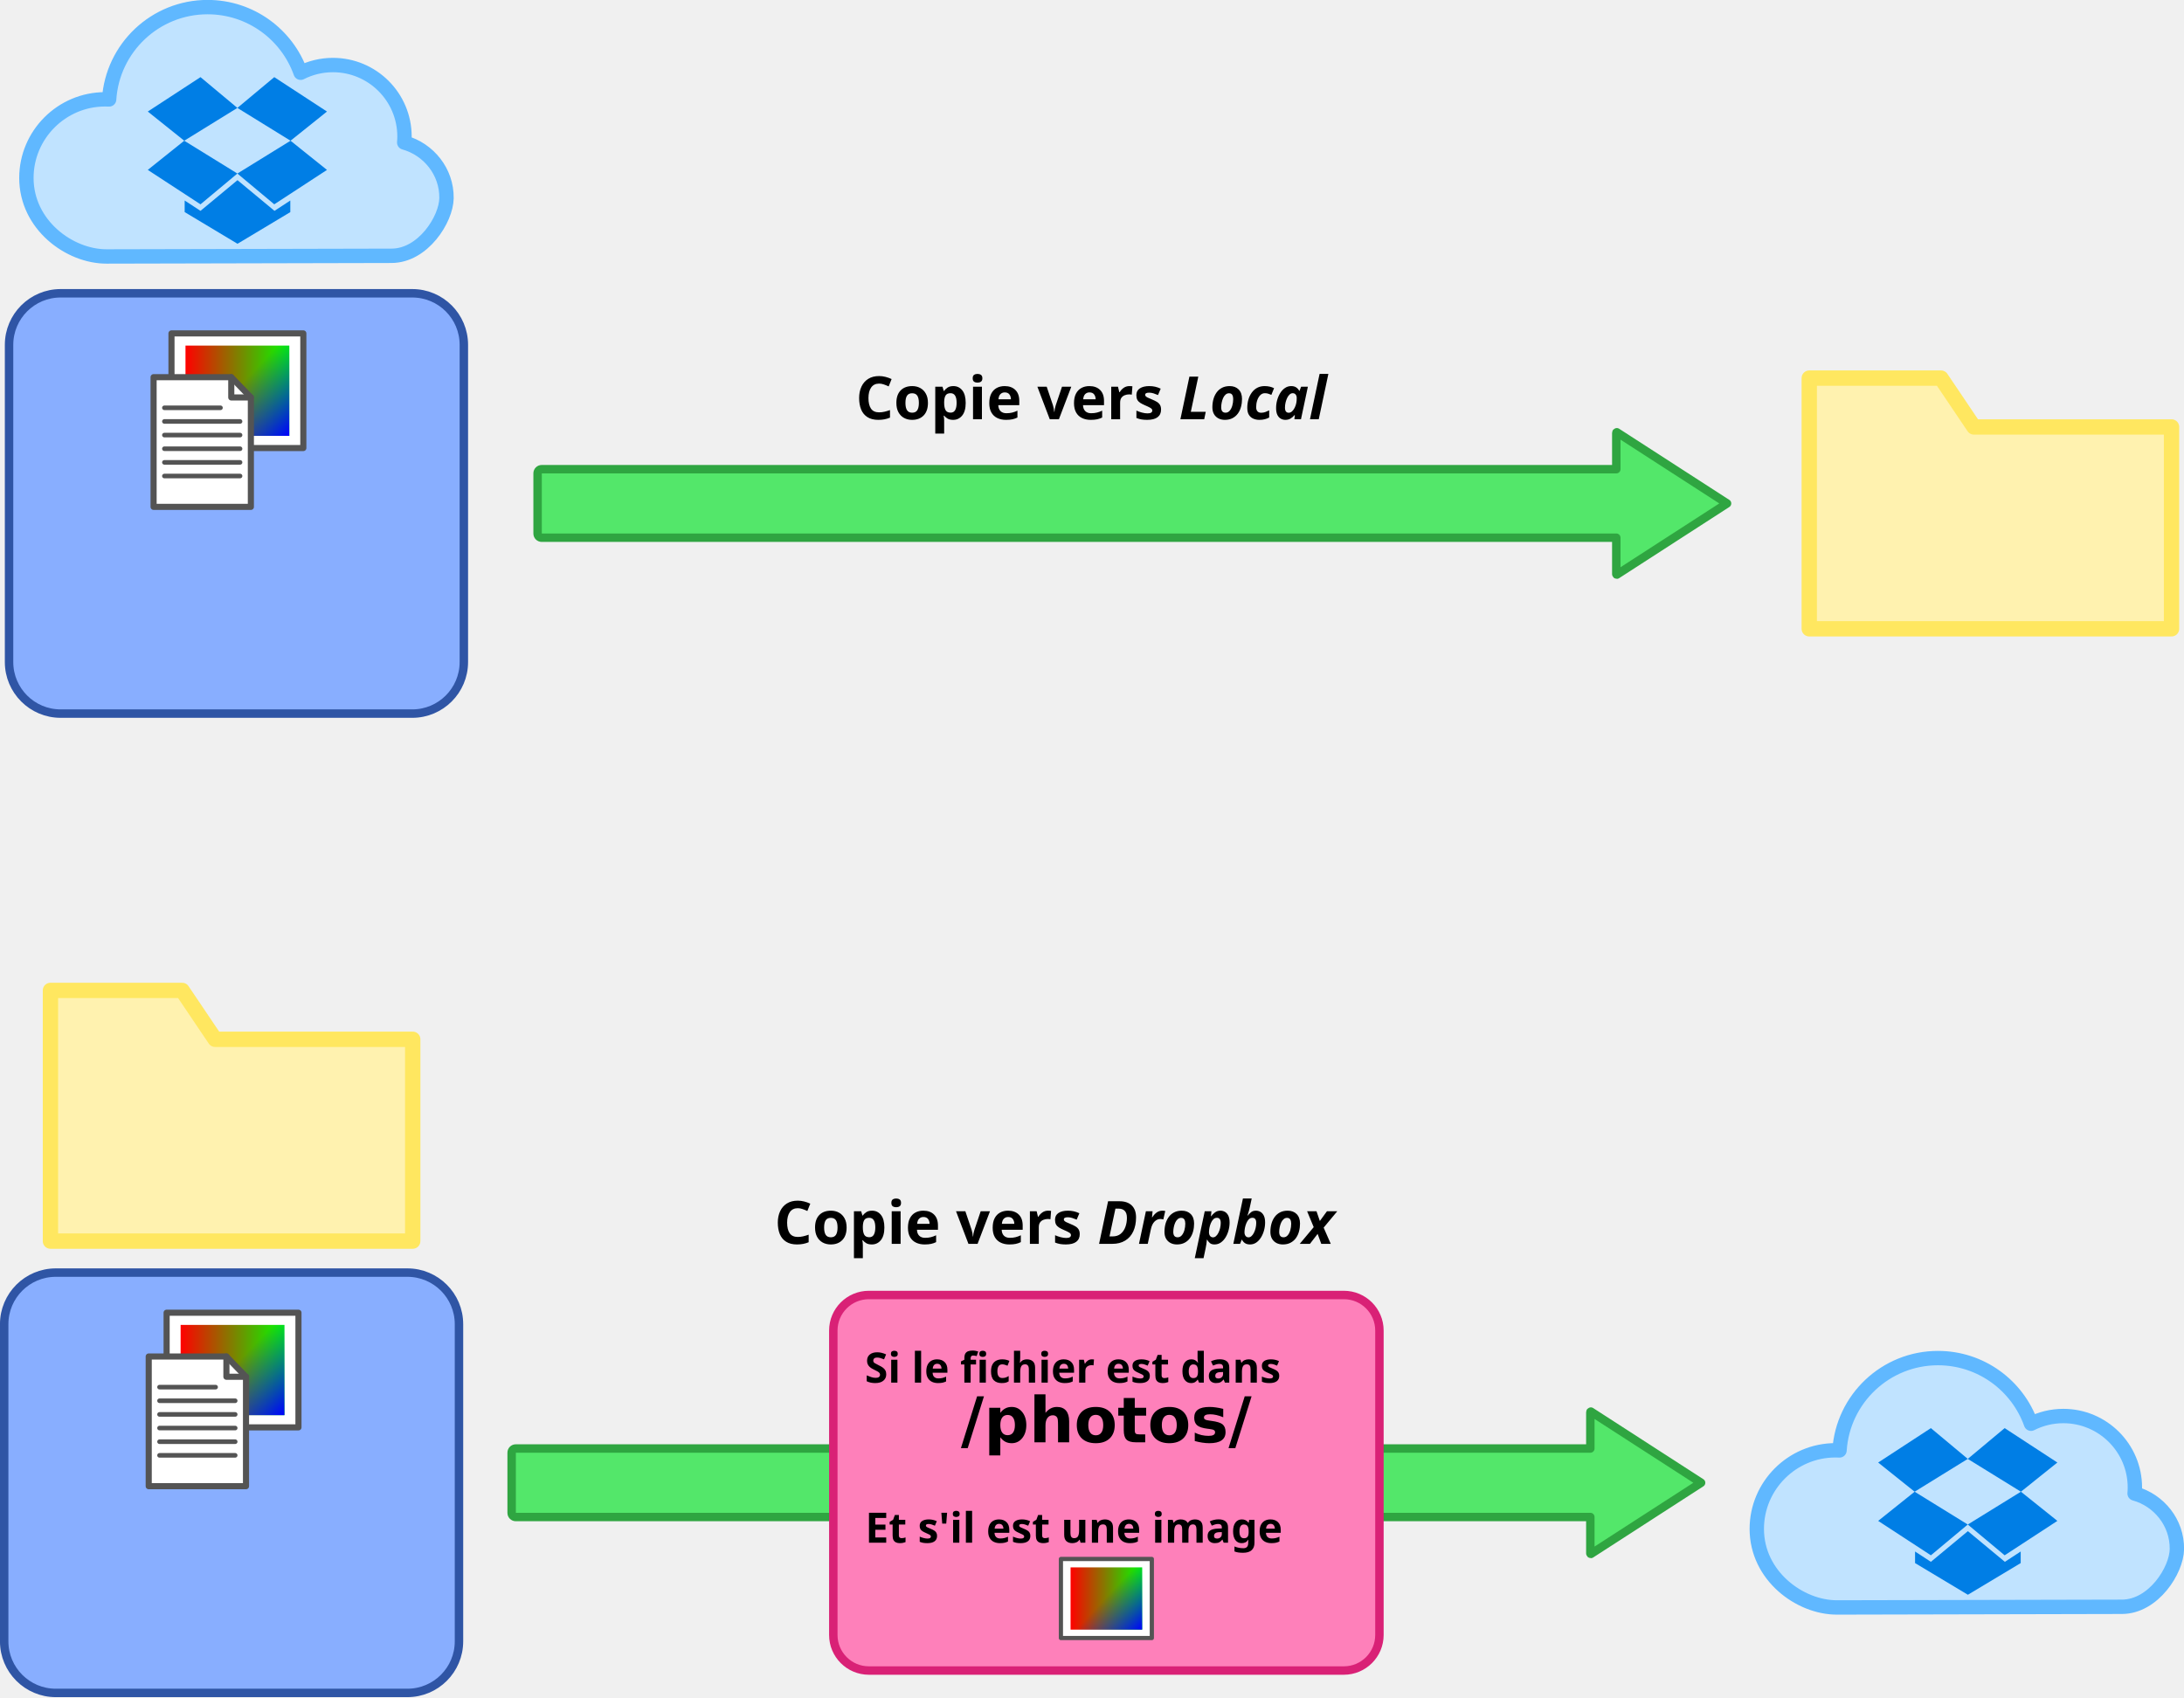
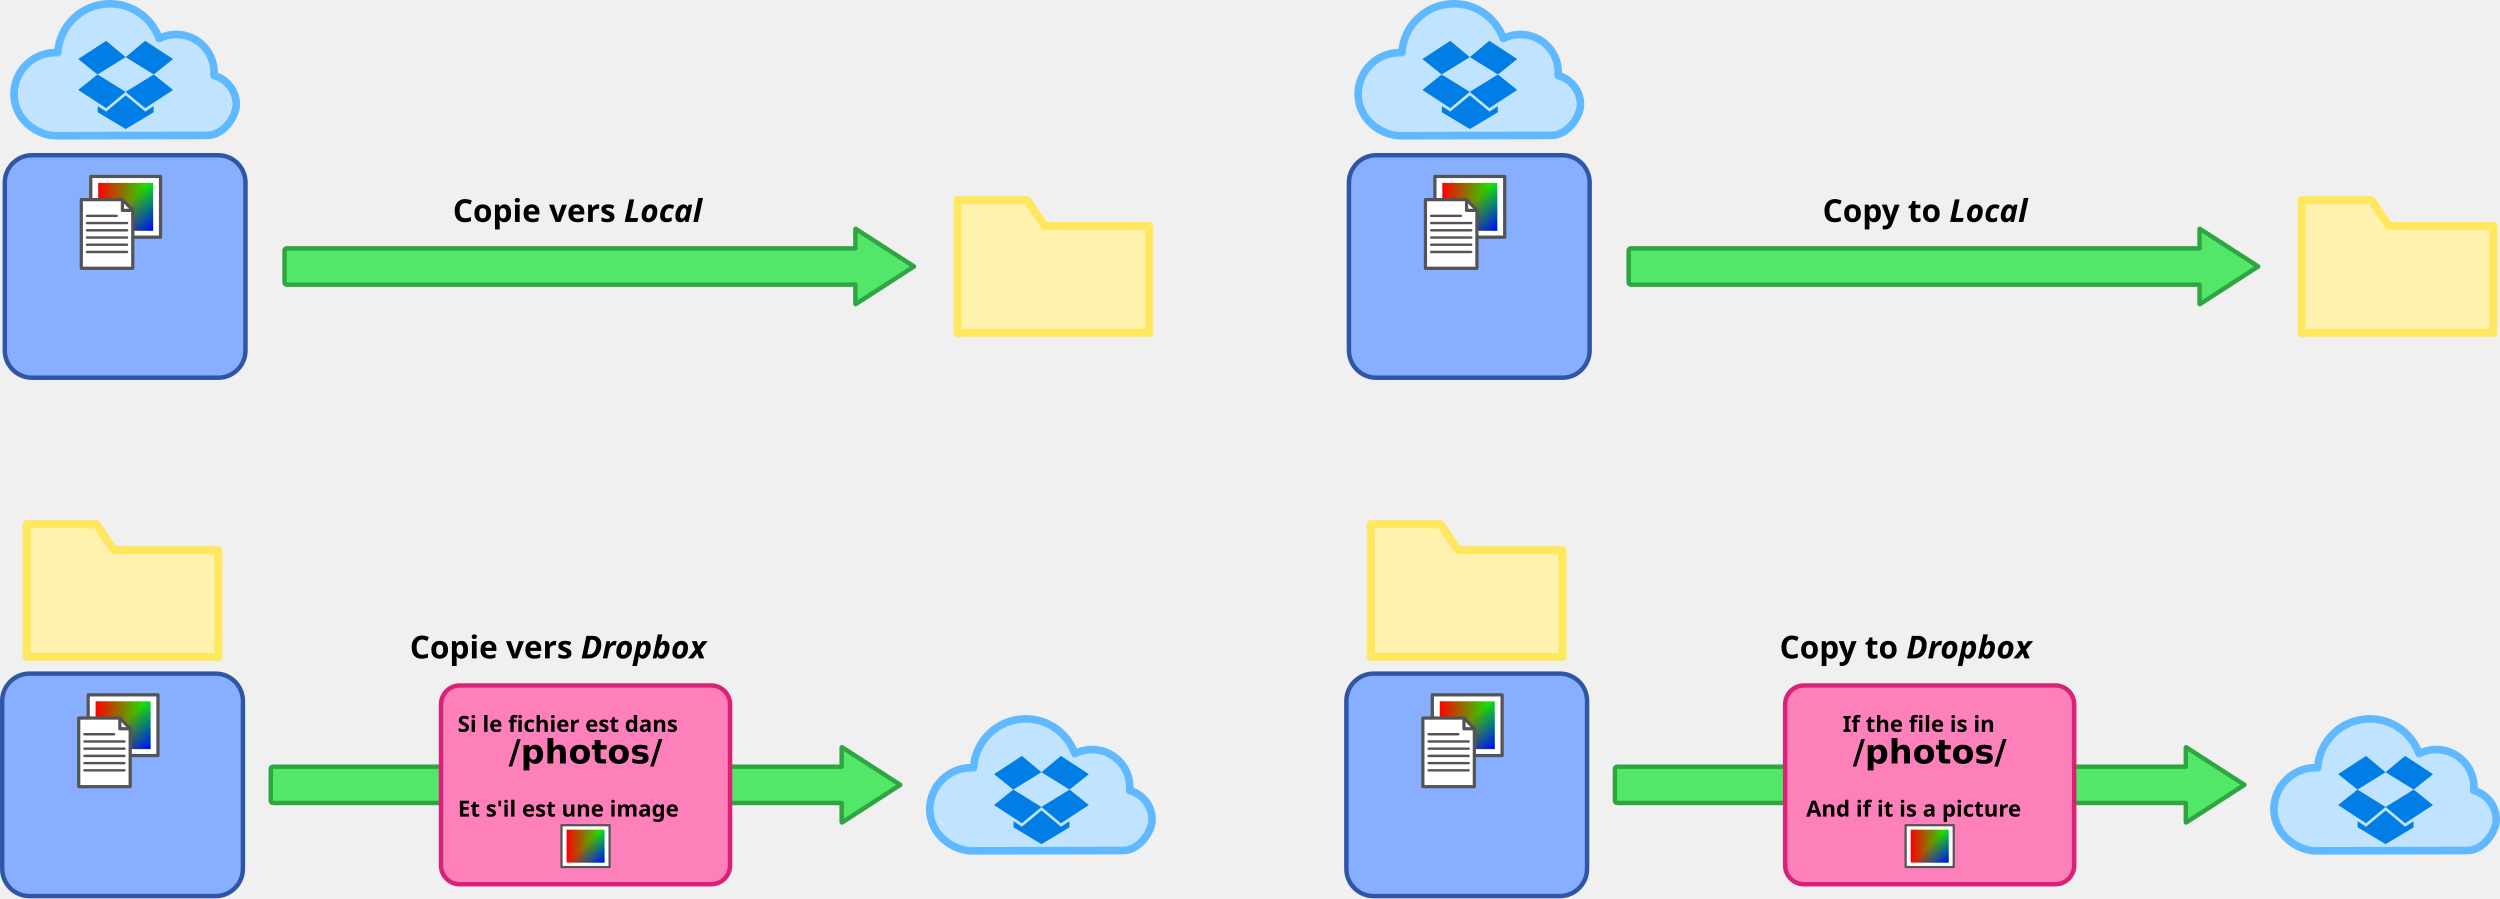
- <svg xmlns="http://www.w3.org/2000/svg" xmlns:xlink="http://www.w3.org/1999/xlink" width="799.96" height="621.744" id="svg2" version="1.1">
+ <svg xmlns="http://www.w3.org/2000/svg" xmlns:xlink="http://www.w3.org/1999/xlink" width="1730.247" height="621.744" id="svg2" version="1.1">
  <defs id="defs4">
    <linearGradient id="linearGradient4244">
      <stop style="stop-color:#0000ff;stop-opacity:1;" offset="0" id="stop4246" />
      <stop style="stop-color:#0000ff;stop-opacity:0;" offset="1" id="stop4248" />
    </linearGradient>
    <linearGradient id="linearGradient4228">
      <stop style="stop-color:#ff0000;stop-opacity:1;" offset="0" id="stop4230" />
      <stop style="stop-color:#00ff00;stop-opacity:1;" offset="1" id="stop4232" />
    </linearGradient>
    <clipPath id="clipPath54189" clipPathUnits="userSpaceOnUse">
      <path id="path54191" d="m 177.584,193.234 0,-39.251 32.873,0 0,39.251" />
    </clipPath>
    <clipPath id="clipPath48105" clipPathUnits="userSpaceOnUse">
      <path id="path48107" d="m 14.008,14.008 442.063,0 0,103.606 -442.063,0 0,-103.606 z" />
    </clipPath>
    <clipPath id="clipPath48089" clipPathUnits="userSpaceOnUse">
      <path id="path48091" d="m 354.836,51.742 46.193,0 0,51.453 -46.193,0 0,-51.453 z" />
    </clipPath>
    <clipPath id="clipPath48037" clipPathUnits="userSpaceOnUse">
      <path id="path48039" d="m 14.008,14.008 442.063,0 0,103.606 -442.063,0 0,-103.606 z" />
    </clipPath>
    <clipPath id="clipPath38544-4" clipPathUnits="userSpaceOnUse">
      <path id="path38546-0" d="m 157.446,17.008 104.635,0 0,25.449 -104.635,0 0,-25.449 z" />
    </clipPath>
    <clipPath id="clipPath38544" clipPathUnits="userSpaceOnUse">
      <path id="path38546" d="m 157.446,17.008 104.635,0 0,25.449 -104.635,0 0,-25.449 z" />
    </clipPath>
    <clipPath id="clipPath38169" clipPathUnits="userSpaceOnUse">
      <path id="path38171" d="m 344.927,26.657 227.546,0 0,79.311 -227.546,0 0,-79.311 z" />
    </clipPath>
    <clipPath id="clipPath38161" clipPathUnits="userSpaceOnUse">
      <path id="path38163" d="m 322.047,17.309 258.213,0 0,93.242 -258.213,0 0,-93.242 z" />
    </clipPath>
    <clipPath id="clipPath34294" clipPathUnits="userSpaceOnUse">
      <path id="path34296" d="m 487.355,14.173 98.707,0 0,52.477 -98.707,0 0,-52.477 z" />
    </clipPath>
    <clipPath id="clipPath32351" clipPathUnits="userSpaceOnUse">
      <path id="path32353" d="m 789.437,22.03 20.563,0 0,41.765 -20.563,0 0,-41.765 z" />
    </clipPath>
    <clipPath id="clipPath20525" clipPathUnits="userSpaceOnUse">
      <path id="path20527" d="m 509.837,27.189 62.4,0 0,83.058 -62.4,0 0,-83.058 z" />
    </clipPath>
    <clipPath id="clipPath20517" clipPathUnits="userSpaceOnUse">
      <path id="path20519" d="m 507.4,28.347 59.529,0 0,84.807 -59.529,0 0,-84.807 z" />
    </clipPath>
    <clipPath id="clipPath19485" clipPathUnits="userSpaceOnUse">
      <path id="path19487" d="m 245.246,17.778 109.243,0 0,48.927 -109.243,0 0,-48.927 z" />
    </clipPath>
    <clipPath id="clipPath19501" clipPathUnits="userSpaceOnUse">
      <path id="path19503" d="m 0.323,2.044 594.629,0 0,82.145 -594.629,0 0,-82.145 z" />
    </clipPath>
    <clipPath id="clipPath19124" clipPathUnits="userSpaceOnUse">
      <path id="path19126" d="m 470.549,17.159 108.74,0 0,37.617 -108.74,0 0,-37.617 z" />
    </clipPath>
    <clipPath id="clipPath19116" clipPathUnits="userSpaceOnUse">
      <path id="path19118" clip-rule="evenodd" d="m 524.876,58.163 51.974,0 c 2.348,0 4.252,-1.904 4.252,-4.252 l 0,-35.486 c 0,-2.348 -1.904,-4.252 -4.252,-4.252 l -103.947,0 c -2.348,0 -4.252,1.904 -4.252,4.252 l 0,35.486 c 0,2.348 1.904,4.252 4.252,4.252" />
    </clipPath>
    <clipPath id="clipPath16679" clipPathUnits="userSpaceOnUse">
      <path id="path16681" d="m -8.504,-8.503 437.953,0 0,106.997 -437.953,0 0,-106.997 z" />
    </clipPath>
    <clipPath id="clipPath15882" clipPathUnits="userSpaceOnUse">
      <path id="path15884" d="m 44.63,38.953 92.116,0 0,37.175 -92.116,0 0,-37.175 z" />
    </clipPath>
    <clipPath id="clipPath15894" clipPathUnits="userSpaceOnUse">
      <path id="path15896" d="m 44.622,38.953 92.124,0 0,37.175 -92.124,0 0,-37.175 z" />
    </clipPath>
    <clipPath id="clipPath16002" clipPathUnits="userSpaceOnUse">
      <path id="path16004" d="m 44.63,38.953 92.116,0 0,37.175 -92.116,0 0,-37.175 z" />
    </clipPath>
    <clipPath id="clipPath16018" clipPathUnits="userSpaceOnUse">
      <path id="path16020" d="m 44.622,38.953 92.124,0 0,37.175 -92.124,0 0,-37.175 z" />
    </clipPath>
    <clipPath id="clipPath12233" clipPathUnits="userSpaceOnUse">
      <path id="path12235" d="m 257.953,19.842 141.732,0 0,53.504 -141.732,0 0,-53.504 z" />
    </clipPath>
    <clipPath id="clipPath9920" clipPathUnits="userSpaceOnUse">
      <path id="path9922" d="m 344.657,232.684 34.725,0 0,51.868 -34.725,0 0,-51.868 z" />
    </clipPath>
    <clipPath id="clipPath9912" clipPathUnits="userSpaceOnUse">
      <path id="path9914" d="m 339.445,232.659 46.025,0 0,51.899 -46.025,0 0,-51.899 z" />
    </clipPath>
    <clipPath id="clipPath5330" clipPathUnits="userSpaceOnUse">
      <path id="path5332" d="m 42.52,799.37 0,-43.937 186.079,0 0,43.937" />
    </clipPath>
    <clipPath id="clipPath5290" clipPathUnits="userSpaceOnUse">
      <path id="path5292" d="m 42.52,799.37 0,-43.937 186.079,0 0,43.937" />
    </clipPath>
    <clipPath id="clipPath5234" clipPathUnits="userSpaceOnUse">
      <path id="path5236" d="m 42.52,799.37 0,-43.937 186.079,0 0,43.937" />
    </clipPath>
    <clipPath id="clipPath5214" clipPathUnits="userSpaceOnUse">
      <path id="path5216" d="m 42.52,799.37 0,-43.937 186.079,0 0,43.937" />
    </clipPath>
    <clipPath id="clipPath5202" clipPathUnits="userSpaceOnUse">
      <path id="path5204" d="m 42.52,799.37 0,-43.937 186.079,0 0,43.937" />
    </clipPath>
    <clipPath id="clipPath5148" clipPathUnits="userSpaceOnUse">
      <path id="path5150" d="m 42.52,799.37 0,-43.937 186.079,0 0,43.937" />
    </clipPath>
    <clipPath id="clipPath5128" clipPathUnits="userSpaceOnUse">
      <path id="path5130" d="m 42.52,799.37 0,-43.937 186.079,0 0,43.937" />
    </clipPath>
    <clipPath id="clipPath5120" clipPathUnits="userSpaceOnUse">
      <path id="path5122" d="m 42.52,755.433 186.079,0 0,43.937 -186.079,0 0,-43.937 z" />
    </clipPath>
    <linearGradient xlink:href="#linearGradient4228" id="linearGradient4360" gradientUnits="userSpaceOnUse" x1="472.64" y1="-63.49" x2="512.126" y2="-63.49" />
    <linearGradient xlink:href="#linearGradient4244" id="linearGradient4362" gradientUnits="userSpaceOnUse" x1="511.885" y1="-46.23" x2="492.444" y2="-64.399" />
    <linearGradient xlink:href="#linearGradient4228" id="linearGradient4364" gradientUnits="userSpaceOnUse" x1="472.64" y1="-63.49" x2="512.126" y2="-63.49" />
    <linearGradient xlink:href="#linearGradient4244" id="linearGradient4366" gradientUnits="userSpaceOnUse" x1="511.885" y1="-46.23" x2="492.444" y2="-64.399" />
    <linearGradient xlink:href="#linearGradient4228" id="linearGradient4480" gradientUnits="userSpaceOnUse" x1="472.64" y1="-63.49" x2="512.126" y2="-63.49" />
    <linearGradient xlink:href="#linearGradient4244" id="linearGradient4482" gradientUnits="userSpaceOnUse" x1="511.885" y1="-46.23" x2="492.444" y2="-64.399" />
    <linearGradient xlink:href="#linearGradient4228" id="linearGradient4598" gradientUnits="userSpaceOnUse" x1="472.64" y1="-63.49" x2="512.126" y2="-63.49" />
    <linearGradient xlink:href="#linearGradient4244" id="linearGradient4600" gradientUnits="userSpaceOnUse" x1="511.885" y1="-46.23" x2="492.444" y2="-64.399" />
    <linearGradient xlink:href="#linearGradient4228" id="linearGradient4635" gradientUnits="userSpaceOnUse" x1="472.64" y1="-63.49" x2="512.126" y2="-63.49" />
    <linearGradient xlink:href="#linearGradient4244" id="linearGradient4637" gradientUnits="userSpaceOnUse" x1="511.885" y1="-46.23" x2="492.444" y2="-64.399" />
    <linearGradient xlink:href="#linearGradient4228" id="linearGradient4660" gradientUnits="userSpaceOnUse" x1="472.64" y1="-63.49" x2="512.126" y2="-63.49" />
    <linearGradient xlink:href="#linearGradient4244" id="linearGradient4662" gradientUnits="userSpaceOnUse" x1="511.885" y1="-46.23" x2="492.444" y2="-64.399" />
    <linearGradient xlink:href="#linearGradient4228" id="linearGradient4757" gradientUnits="userSpaceOnUse" x1="472.64" y1="-63.49" x2="512.126" y2="-63.49" />
    <linearGradient xlink:href="#linearGradient4244" id="linearGradient4759" gradientUnits="userSpaceOnUse" x1="511.885" y1="-46.23" x2="492.444" y2="-64.399" />
    <linearGradient xlink:href="#linearGradient4228" id="linearGradient4761" gradientUnits="userSpaceOnUse" x1="472.64" y1="-63.49" x2="512.126" y2="-63.49" />
    <linearGradient xlink:href="#linearGradient4244" id="linearGradient4763" gradientUnits="userSpaceOnUse" x1="511.885" y1="-46.23" x2="492.444" y2="-64.399" />
    <linearGradient xlink:href="#linearGradient4228" id="linearGradient4765" gradientUnits="userSpaceOnUse" x1="472.64" y1="-63.49" x2="512.126" y2="-63.49" />
    <linearGradient xlink:href="#linearGradient4244" id="linearGradient4767" gradientUnits="userSpaceOnUse" x1="511.885" y1="-46.23" x2="492.444" y2="-64.399" />
+     <linearGradient xlink:href="#linearGradient4228" id="linearGradient3536" gradientUnits="userSpaceOnUse" x1="472.64" y1="-63.49" x2="512.126" y2="-63.49" />
+     <linearGradient xlink:href="#linearGradient4244" id="linearGradient3538" gradientUnits="userSpaceOnUse" x1="511.885" y1="-46.23" x2="492.444" y2="-64.399" />
+     <linearGradient xlink:href="#linearGradient4228" id="linearGradient3540" gradientUnits="userSpaceOnUse" x1="472.64" y1="-63.49" x2="512.126" y2="-63.49" />
+     <linearGradient xlink:href="#linearGradient4244" id="linearGradient3542" gradientUnits="userSpaceOnUse" x1="511.885" y1="-46.23" x2="492.444" y2="-64.399" />
+     <linearGradient xlink:href="#linearGradient4228" id="linearGradient3544" gradientUnits="userSpaceOnUse" x1="472.64" y1="-63.49" x2="512.126" y2="-63.49" />
+     <linearGradient xlink:href="#linearGradient4244" id="linearGradient3546" gradientUnits="userSpaceOnUse" x1="511.885" y1="-46.23" x2="492.444" y2="-64.399" />
  </defs>
  <g id="layer1" transform="translate(7313.804,-6572.886)">
    <g transform="translate(-8953.109,6773.754)" id="layer1-4">
      <g id="g37407" transform="matrix(8.599854,0,0,-8.599854,2765.56,-5681.637)">
        <text xml:space="preserve" style="font-size:144px;font-style:normal;font-variant:normal;font-weight:normal;font-stretch:normal;line-height:125%;letter-spacing:0px;word-spacing:0px;fill:#000000;fill-opacity:1;stroke:none;font-family:DejaVu Sans;-inkscape-font-specification:DejaVu Sans" x="-3478.081" y="1224.719" id="text4257" transform="matrix(0.116281,0,0,-0.116281,719.4948,126.9925)">
          <tspan id="tspan4259" x="-3478.081" y="1224.719" />
        </text>
        <g id="g4664" transform="matrix(0.07722957,0,0,0.07722957,-120.5841,-654.803)">
          <g transform="matrix(3.407706,0,0,3.407706,-2653.51,-180.4948)" id="g4163">
            <path style="fill:#c0e3ff;fill-opacity:1;stroke:#60b8ff;stroke-width:2.326;stroke-linecap:round;stroke-linejoin:round;stroke-miterlimit:4;stroke-opacity:1;stroke-dasharray:none" d="m 772.843,118.288 c -8.476,0 -15.402,-6.6 -15.937,-14.942 -0.219,0.011 -0.436,0.015 -0.658,0.015 -7.028,0 -12.73,-5.739 -12.73,-12.722 0,-7.599 6.967,-12.727 12.98,-12.713 l 46.113,0.105 c 5.112,0.012 8.851,5.915 8.895,9.331 0.055,4.294 -2.899,7.911 -6.843,9.01 0.026,0.318 0.046,0.64 0.046,0.964 2e-5,6.394 -5.187,11.574 -11.581,11.574 -1.884,0 -3.656,-0.449 -5.228,-1.248 -2.201,6.193 -8.109,10.625 -15.057,10.625 z" id="path3359" />
            <g transform="matrix(0.2779412,0,0,0.2779412,754.038,69.84074)" id="g54448">
              <g id="g54428" transform="translate(63.5239,133.5215)">
                <path d="M 0,0 -30.691,-20.039 -9.47,-37.033 21.476,-17.925 0,0 z" style="fill:#007ee5;fill-opacity:1;fill-rule:nonzero;stroke:none" id="path54430" />
              </g>
              <g id="g54432" transform="translate(32.8325,79.4932)">
                <path d="M 0,0 30.691,-20.039 52.167,-2.113 21.222,16.995 0,0 z" style="fill:#007ee5;fill-opacity:1;fill-rule:nonzero;stroke:none" id="path54434" />
              </g>
              <g id="g54436" transform="translate(84.9995,77.3799)">
                <path d="M 0,0 21.477,-17.926 52.168,2.113 30.946,19.108 0,0 z" style="fill:#007ee5;fill-opacity:1;fill-rule:nonzero;stroke:none" id="path54438" />
              </g>
              <g id="g54440" transform="translate(137.1675,113.4824)">
                <path d="M 0,0 -30.691,20.039 -52.168,2.114 -21.222,-16.994 0,0 z" style="fill:#007ee5;fill-opacity:1;fill-rule:nonzero;stroke:none" id="path54442" />
              </g>
              <g id="g54444" transform="translate(85.063,73.5234)">
                <path d="m 0,0 -21.539,-17.873 -9.217,6.018 0,-6.747 L 0,-37.045 l 30.756,18.443 0,6.747 -9.217,-6.018 L 0,0 z" style="fill:#007ee5;fill-opacity:1;fill-rule:nonzero;stroke:none" id="path54446" />
              </g>
            </g>
          </g>
          <g transform="matrix(1.450082,0,0,1.450082,-342.2733,49.61039)" id="g4332">
            <rect style="fill:#88aeff;fill-opacity:1;stroke:#2f55a5;stroke-width:3.208;stroke-linecap:round;stroke-linejoin:round;stroke-miterlimit:4;stroke-opacity:1;stroke-dasharray:none" id="rect4277" width="172.968" height="159.886" x="146.811" y="-10.437" transform="scale(1,-1)" ry="19.622" />
            <g id="g4252" transform="translate(-258.7253,-90.11781)">
              <rect transform="scale(1,-1)" y="-85.293" x="467.31" height="43.605" width="50.146" id="rect4224" style="fill:#ffffff;fill-opacity:1;stroke:#545454;stroke-width:2.326;stroke-linecap:round;stroke-linejoin:round;stroke-miterlimit:4;stroke-opacity:1;stroke-dasharray:none" />
              <rect style="fill:url(#linearGradient4765);fill-opacity:1;stroke:none" id="rect4226" width="39.486" height="34.336" x="472.64" y="-80.658" transform="scale(1,-1)" />
              <rect transform="scale(1,-1)" y="-80.658" x="472.64" height="34.336" width="39.486" id="rect4242" style="fill:url(#linearGradient4767);fill-opacity:1;stroke:none" />
            </g>
            <g id="g4213" transform="translate(-212.4623,-231.144)">
              <path id="rect4177" transform="matrix(0.116281,0,0,-0.116281,719.4948,126.9925)" d="m -2625.125,-711 0,424.281 318.188,0 0,-357.969 -64.094,-66.312 -254.094,0 z" style="fill:#ffffff;fill-opacity:1;stroke:#545454;stroke-width:20;stroke-linecap:round;stroke-linejoin:round;stroke-miterlimit:4;stroke-opacity:1;stroke-dasharray:none" />
              <path transform="matrix(0.116281,0,0,-0.116281,719.4948,126.9925)" style="fill:none;stroke:#545454;stroke-width:20;stroke-linecap:round;stroke-linejoin:round;stroke-miterlimit:4;stroke-opacity:1;stroke-dasharray:none" d="m -2371.031,-711 0,66.312 64.094,0" id="path4190" />
              <g transform="translate(1.156687,-0.7267565)" id="g4205">
                <path style="fill:none;stroke:#545454;stroke-width:1.744;stroke-linecap:round;stroke-linejoin:round;stroke-miterlimit:4;stroke-opacity:1;stroke-dasharray:none" d="m 417.196,198.746 21.327,0" id="path4193" />
                <path style="fill:none;stroke:#545454;stroke-width:1.744;stroke-linecap:round;stroke-linejoin:round;stroke-miterlimit:4;stroke-opacity:1;stroke-dasharray:none" d="m 417.196,193.556 28.778,0" id="path4195" />
                <path id="path4197" d="m 417.196,188.366 28.778,0" style="fill:none;stroke:#545454;stroke-width:1.744;stroke-linecap:round;stroke-linejoin:round;stroke-miterlimit:4;stroke-opacity:1;stroke-dasharray:none" />
                <path style="fill:none;stroke:#545454;stroke-width:1.744;stroke-linecap:round;stroke-linejoin:round;stroke-miterlimit:4;stroke-opacity:1;stroke-dasharray:none" d="m 417.196,183.175 28.778,0" id="path4199" />
                <path id="path4201" d="m 417.196,177.985 28.778,0" style="fill:none;stroke:#545454;stroke-width:1.744;stroke-linecap:round;stroke-linejoin:round;stroke-miterlimit:4;stroke-opacity:1;stroke-dasharray:none" />
                <path style="fill:none;stroke:#545454;stroke-width:1.744;stroke-linecap:round;stroke-linejoin:round;stroke-miterlimit:4;stroke-opacity:1;stroke-dasharray:none" d="m 417.196,172.795 28.778,0" id="path4203" />
              </g>
            </g>
            <flowRoot xml:space="preserve" id="flowRoot4279" style="font-size:28px;font-style:normal;font-variant:normal;font-weight:normal;font-stretch:normal;text-align:center;line-height:125%;letter-spacing:0px;word-spacing:0px;text-anchor:middle;fill:#000000;fill-opacity:1;stroke:none;font-family:Sans;-inkscape-font-specification:Newspaper" transform="matrix(0.1301599,0,0,-0.1301599,767.1441,148.3198)">
              <flowRegion id="flowRegion4281">
                <rect id="rect4283" width="1353.422" height="550.252" x="-4787.5" y="1764.862" style="text-align:center;text-anchor:middle" />
              </flowRegion>
              <flowPara id="flowPara4285" style="font-size:144px;font-weight:bold;text-align:center;text-anchor:middle;-inkscape-font-specification:Sans Bold">Création d'un nouveau fichier</flowPara>
            </flowRoot>
          </g>
          <path style="fill:#53e76a;fill-opacity:1;stroke:#2fa541;stroke-width:4.651;stroke-linecap:round;stroke-linejoin:round;stroke-miterlimit:4;stroke-opacity:1;stroke-dasharray:none" d="m 818.08,-51.178 -60.782,39.261 c -0.166,0 -0.302,-0.132 -0.302,-0.298 l 0,-20.069 -592.612,0 c -1.264,0 -2.282,-1.018 -2.282,-2.282 l 0,-33.227 c 0,-1.264 1.018,-2.282 2.282,-2.282 l 592.612,0 0,-20.066 c 0,-0.166 0.135,-0.302 0.302,-0.302 z" id="path4393" />
          <text transform="scale(1,-1)" xml:space="preserve" style="font-size:6.398px;font-style:normal;font-variant:normal;font-weight:normal;font-stretch:normal;line-height:125%;letter-spacing:0px;word-spacing:0px;fill:#000000;fill-opacity:1;stroke:none;font-family:Sans;-inkscape-font-specification:Newspaper" x="337.522" y="4.749" id="text4419">
            <tspan id="tspan4421" x="337.522" y="4.749" style="font-size:32.906px;font-weight:bold;-inkscape-font-specification:Sans Bold">Copie vers <tspan style="font-style:italic;-inkscape-font-specification:Sans Bold Italic" id="tspan4423">Local</tspan>
            </tspan>
          </text>
          <path id="path4512" d="m 863.419,17.959 0,-138.276 199.797,0 0,111.324 -108.98,0 -18.163,26.952 z" style="fill:#fff2af;fill-opacity:1;stroke:#ffe760;stroke-width:8.456;stroke-linecap:round;stroke-linejoin:round;stroke-miterlimit:4;stroke-opacity:1;stroke-dasharray:none" />
        </g>
        <g id="g4704" transform="matrix(0.07722957,0,0,0.07722957,-122.812,-649.4055)">
          <text transform="scale(1,-1)" id="text4425" y="529.468" x="321.521" style="font-size:6.398px;font-style:normal;font-variant:normal;font-weight:normal;font-stretch:normal;line-height:125%;letter-spacing:0px;word-spacing:0px;fill:#000000;fill-opacity:1;stroke:none;font-family:Sans;-inkscape-font-specification:Newspaper" xml:space="preserve">
            <tspan style="font-size:32.906px;font-weight:bold;-inkscape-font-specification:Sans Bold" y="529.468" x="321.521" id="tspan4427">Copie vers <tspan style="font-style:italic;-inkscape-font-specification:Sans Bold Italic" id="tspan4431">Dropbox</tspan>
            </tspan>
          </text>
          <g transform="translate(34.88432,-504.0495)" id="g4404">
            <path style="fill:#53e76a;fill-opacity:1;stroke:#2fa541;stroke-width:4.651;stroke-linecap:round;stroke-linejoin:round;stroke-miterlimit:4;stroke-opacity:1;stroke-dasharray:none" d="m 797.731,-157.194 -60.782,39.261 c -0.166,0 -0.302,-0.132 -0.302,-0.298 l 0,-20.069 -592.612,0 c -1.264,0 -2.282,-1.018 -2.282,-2.282 l 0,-33.227 c 0,-1.264 1.018,-2.282 2.282,-2.282 l 592.612,0 0,-20.066 c 0,-0.166 0.135,-0.302 0.302,-0.302 z" id="rect4368" />
            <g id="g4319" transform="translate(-91.10009,-56.68701)">
              <rect style="fill:#fe80ba;fill-opacity:1;stroke:#d92176;stroke-width:4.651;stroke-linecap:round;stroke-linejoin:round;stroke-miterlimit:4;stroke-opacity:1;stroke-dasharray:none" id="rect4297" width="301.183" height="207.144" x="410.251" y="-3.063" transform="scale(1,-1)" ry="19.622" />
              <text xml:space="preserve" style="font-size:4.498px;font-style:normal;font-variant:normal;font-weight:normal;font-stretch:normal;line-height:125%;letter-spacing:0px;word-spacing:0px;fill:#000000;fill-opacity:1;stroke:none;font-family:Sans;-inkscape-font-specification:Newspaper" x="427.614" y="45.291" id="text4299" transform="scale(1,-1)">
                <tspan id="tspan4301" x="427.614" y="45.291" style="font-size:23.134px;font-weight:bold;-inkscape-font-specification:Sans Bold">Si le fichier est dans</tspan>
              </text>
              <text xml:space="preserve" style="font-size:6.768px;font-style:normal;font-variant:normal;font-weight:normal;font-stretch:normal;line-height:125%;letter-spacing:0px;word-spacing:0px;fill:#000000;fill-opacity:1;stroke:none;font-family:Sans;-inkscape-font-specification:Newspaper" x="480.62" y="78.19" id="text4265" transform="scale(1,-1)">
                <tspan id="tspan4267" x="480.62" y="78.19" style="font-size:34.808px;font-style:normal;font-variant:normal;font-weight:bold;font-stretch:normal;font-family:DejaVu Sans;-inkscape-font-specification:DejaVu Sans Bold">/photos/</tspan>
              </text>
              <text transform="scale(1,-1)" id="text4303" y="133.583" x="427.834" style="font-size:4.498px;font-style:normal;font-variant:normal;font-weight:normal;font-stretch:normal;line-height:125%;letter-spacing:0px;word-spacing:0px;fill:#000000;fill-opacity:1;stroke:none;font-family:Sans;-inkscape-font-specification:Newspaper" xml:space="preserve">
                <tspan style="font-size:23.134px;font-weight:bold;-inkscape-font-specification:Sans Bold" y="133.583" x="427.834" id="tspan4305">Et s'il est une image</tspan>
              </text>
              <g id="g4307" transform="translate(68.45879,-227.8415)">
                <rect transform="scale(1,-1)" y="-85.293" x="467.31" height="43.605" width="50.146" id="rect4309" style="fill:#ffffff;fill-opacity:1;stroke:#545454;stroke-width:2.326;stroke-linecap:round;stroke-linejoin:round;stroke-miterlimit:4;stroke-opacity:1;stroke-dasharray:none" />
                <rect style="fill:url(#linearGradient4757);fill-opacity:1;stroke:none" id="rect4311" width="39.486" height="34.336" x="472.64" y="-80.658" transform="scale(1,-1)" />
                <rect transform="scale(1,-1)" y="-80.658" x="472.64" height="34.336" width="39.486" id="rect4313" style="fill:url(#linearGradient4759);fill-opacity:1;stroke:none" />
              </g>
            </g>
          </g>
          <g id="g4440" transform="matrix(1.450082,0,0,1.450082,-316.1101,-560.4554)">
            <rect ry="19.622" transform="scale(1,-1)" y="-10.437" x="146.811" height="159.886" width="172.968" id="rect4442" style="fill:#88aeff;fill-opacity:1;stroke:#2f55a5;stroke-width:3.208;stroke-linecap:round;stroke-linejoin:round;stroke-miterlimit:4;stroke-opacity:1;stroke-dasharray:none" />
            <g transform="translate(-258.7253,-90.11781)" id="g4444">
              <rect style="fill:#ffffff;fill-opacity:1;stroke:#545454;stroke-width:2.326;stroke-linecap:round;stroke-linejoin:round;stroke-miterlimit:4;stroke-opacity:1;stroke-dasharray:none" id="rect4446" width="50.146" height="43.605" x="467.31" y="-85.293" transform="scale(1,-1)" />
              <rect transform="scale(1,-1)" y="-80.658" x="472.64" height="34.336" width="39.486" id="rect4448" style="fill:url(#linearGradient4761);fill-opacity:1;stroke:none" />
              <rect style="fill:url(#linearGradient4763);fill-opacity:1;stroke:none" id="rect4450" width="39.486" height="34.336" x="472.64" y="-80.658" transform="scale(1,-1)" />
            </g>
            <g transform="translate(-212.4623,-231.144)" id="g4452">
              <path style="fill:#ffffff;fill-opacity:1;stroke:#545454;stroke-width:20;stroke-linecap:round;stroke-linejoin:round;stroke-miterlimit:4;stroke-opacity:1;stroke-dasharray:none" d="m -2625.125,-711 0,424.281 318.188,0 0,-357.969 -64.094,-66.312 -254.094,0 z" transform="matrix(0.116281,0,0,-0.116281,719.4948,126.9925)" id="path4454" />
              <path id="path4456" d="m -2371.031,-711 0,66.312 64.094,0" style="fill:none;stroke:#545454;stroke-width:20;stroke-linecap:round;stroke-linejoin:round;stroke-miterlimit:4;stroke-opacity:1;stroke-dasharray:none" transform="matrix(0.116281,0,0,-0.116281,719.4948,126.9925)" />
              <g id="g4458" transform="translate(1.156687,-0.7267565)">
                <path id="path4460" d="m 417.196,198.746 21.327,0" style="fill:none;stroke:#545454;stroke-width:1.744;stroke-linecap:round;stroke-linejoin:round;stroke-miterlimit:4;stroke-opacity:1;stroke-dasharray:none" />
                <path id="path4462" d="m 417.196,193.556 28.778,0" style="fill:none;stroke:#545454;stroke-width:1.744;stroke-linecap:round;stroke-linejoin:round;stroke-miterlimit:4;stroke-opacity:1;stroke-dasharray:none" />
                <path style="fill:none;stroke:#545454;stroke-width:1.744;stroke-linecap:round;stroke-linejoin:round;stroke-miterlimit:4;stroke-opacity:1;stroke-dasharray:none" d="m 417.196,188.366 28.778,0" id="path4464" />
                <path id="path4466" d="m 417.196,183.175 28.778,0" style="fill:none;stroke:#545454;stroke-width:1.744;stroke-linecap:round;stroke-linejoin:round;stroke-miterlimit:4;stroke-opacity:1;stroke-dasharray:none" />
                <path style="fill:none;stroke:#545454;stroke-width:1.744;stroke-linecap:round;stroke-linejoin:round;stroke-miterlimit:4;stroke-opacity:1;stroke-dasharray:none" d="m 417.196,177.985 28.778,0" id="path4468" />
                <path id="path4470" d="m 417.196,172.795 28.778,0" style="fill:none;stroke:#545454;stroke-width:1.744;stroke-linecap:round;stroke-linejoin:round;stroke-miterlimit:4;stroke-opacity:1;stroke-dasharray:none" />
              </g>
            </g>
            <flowRoot transform="matrix(0.1301599,0,0,-0.1301599,767.1441,148.3198)" style="font-size:28px;font-style:normal;font-variant:normal;font-weight:normal;font-stretch:normal;text-align:center;line-height:125%;letter-spacing:0px;word-spacing:0px;text-anchor:middle;fill:#000000;fill-opacity:1;stroke:none;font-family:Sans;-inkscape-font-specification:Newspaper" id="flowRoot4472" xml:space="preserve">
              <flowRegion id="flowRegion4474">
                <rect style="text-align:center;text-anchor:middle" y="1764.862" x="-4787.5" height="550.252" width="1353.422" id="rect4476" />
              </flowRegion>
              <flowPara style="font-size:144px;font-weight:bold;text-align:center;text-anchor:middle;-inkscape-font-specification:Sans Bold" id="flowPara4478">Création d'un nouveau fichier</flowPara>
            </flowRoot>
          </g>
          <path style="fill:#fff2af;fill-opacity:1;stroke:#ffe760;stroke-width:8.456;stroke-linecap:round;stroke-linejoin:round;stroke-miterlimit:4;stroke-opacity:1;stroke-dasharray:none" d="m -77.713,-389.682 0,-138.276 199.797,0 0,111.324 -108.98,0 -18.163,26.952 z" id="path4484" />
          <g id="g4514" transform="matrix(3.407706,0,0,3.407706,-1670.364,-995.5661)">
            <path id="path4516" d="m 772.843,118.288 c -8.476,0 -15.402,-6.6 -15.937,-14.942 -0.219,0.011 -0.436,0.015 -0.658,0.015 -7.028,0 -12.73,-5.739 -12.73,-12.722 0,-7.599 6.967,-12.727 12.98,-12.713 l 46.113,0.105 c 5.112,0.012 8.851,5.915 8.895,9.331 0.055,4.294 -2.899,7.911 -6.843,9.01 0.026,0.318 0.046,0.64 0.046,0.964 2e-5,6.394 -5.187,11.574 -11.581,11.574 -1.884,0 -3.656,-0.449 -5.228,-1.248 -2.201,6.193 -8.109,10.625 -15.057,10.625 z" style="fill:#c0e3ff;fill-opacity:1;stroke:#60b8ff;stroke-width:2.326;stroke-linecap:round;stroke-linejoin:round;stroke-miterlimit:4;stroke-opacity:1;stroke-dasharray:none" />
            <g id="g4518" transform="matrix(0.2779412,0,0,0.2779412,754.038,69.84074)">
              <g transform="translate(63.5239,133.5215)" id="g4520">
                <path id="path4522" style="fill:#007ee5;fill-opacity:1;fill-rule:nonzero;stroke:none" d="M 0,0 -30.691,-20.039 -9.47,-37.033 21.476,-17.925 0,0 z" />
              </g>
              <g transform="translate(32.8325,79.4932)" id="g4524">
                <path id="path4526" style="fill:#007ee5;fill-opacity:1;fill-rule:nonzero;stroke:none" d="M 0,0 30.691,-20.039 52.167,-2.113 21.222,16.995 0,0 z" />
              </g>
              <g transform="translate(84.9995,77.3799)" id="g4528">
                <path id="path4530" style="fill:#007ee5;fill-opacity:1;fill-rule:nonzero;stroke:none" d="M 0,0 21.477,-17.926 52.168,2.113 30.946,19.108 0,0 z" />
              </g>
              <g transform="translate(137.1675,113.4824)" id="g4532">
                <path id="path4534" style="fill:#007ee5;fill-opacity:1;fill-rule:nonzero;stroke:none" d="M 0,0 -30.691,20.039 -52.168,2.114 -21.222,-16.994 0,0 z" />
              </g>
              <g transform="translate(85.063,73.5234)" id="g4536">
                <path id="path4538" style="fill:#007ee5;fill-opacity:1;fill-rule:nonzero;stroke:none" d="m 0,0 -21.539,-17.873 -9.217,6.018 0,-6.747 L 0,-37.045 l 30.756,18.443 0,6.747 -9.217,-6.018 L 0,0 z" />
              </g>
            </g>
          </g>
        </g>
+         <g transform="matrix(0.07722957,0,0,0.07722957,-12.40933,-654.803)" id="g3354">
+           <g id="g3356" transform="matrix(3.407706,0,0,3.407706,-2653.51,-180.4948)">
+             <path id="path3358" d="m 772.843,118.288 c -8.476,0 -15.402,-6.6 -15.937,-14.942 -0.219,0.011 -0.436,0.015 -0.658,0.015 -7.028,0 -12.73,-5.739 -12.73,-12.722 0,-7.599 6.967,-12.727 12.98,-12.713 l 46.113,0.105 c 5.112,0.012 8.851,5.915 8.895,9.331 0.055,4.294 -2.899,7.911 -6.843,9.01 0.026,0.318 0.046,0.64 0.046,0.964 2e-5,6.394 -5.187,11.574 -11.581,11.574 -1.884,0 -3.656,-0.449 -5.228,-1.248 -2.201,6.193 -8.109,10.625 -15.057,10.625 z" style="fill:#c0e3ff;fill-opacity:1;stroke:#60b8ff;stroke-width:2.326;stroke-linecap:round;stroke-linejoin:round;stroke-miterlimit:4;stroke-opacity:1;stroke-dasharray:none" />
+             <g id="g3360" transform="matrix(0.2779412,0,0,0.2779412,754.038,69.84074)">
+               <g transform="translate(63.5239,133.5215)" id="g3362">
+                 <path id="path3364" style="fill:#007ee5;fill-opacity:1;fill-rule:nonzero;stroke:none" d="M 0,0 -30.691,-20.039 -9.47,-37.033 21.476,-17.925 0,0 z" />
+               </g>
+               <g transform="translate(32.8325,79.4932)" id="g3366">
+                 <path id="path3368" style="fill:#007ee5;fill-opacity:1;fill-rule:nonzero;stroke:none" d="M 0,0 30.691,-20.039 52.167,-2.113 21.222,16.995 0,0 z" />
+               </g>
+               <g transform="translate(84.9995,77.3799)" id="g3370">
+                 <path id="path3372" style="fill:#007ee5;fill-opacity:1;fill-rule:nonzero;stroke:none" d="M 0,0 21.477,-17.926 52.168,2.113 30.946,19.108 0,0 z" />
+               </g>
+               <g transform="translate(137.1675,113.4824)" id="g3374">
+                 <path id="path3376" style="fill:#007ee5;fill-opacity:1;fill-rule:nonzero;stroke:none" d="M 0,0 -30.691,20.039 -52.168,2.114 -21.222,-16.994 0,0 z" />
+               </g>
+               <g transform="translate(85.063,73.5234)" id="g3378">
+                 <path id="path3380" style="fill:#007ee5;fill-opacity:1;fill-rule:nonzero;stroke:none" d="m 0,0 -21.539,-17.873 -9.217,6.018 0,-6.747 L 0,-37.045 l 30.756,18.443 0,6.747 -9.217,-6.018 L 0,0 z" />
+               </g>
+             </g>
+           </g>
+           <g id="g3382" transform="matrix(1.450082,0,0,1.450082,-342.2733,49.61039)">
+             <rect ry="19.622" transform="scale(1,-1)" y="-10.437" x="146.811" height="159.886" width="172.968" id="rect3384" style="fill:#88aeff;fill-opacity:1;stroke:#2f55a5;stroke-width:3.208;stroke-linecap:round;stroke-linejoin:round;stroke-miterlimit:4;stroke-opacity:1;stroke-dasharray:none" />
+             <g transform="translate(-258.7253,-90.11781)" id="g3386">
+               <rect style="fill:#ffffff;fill-opacity:1;stroke:#545454;stroke-width:2.326;stroke-linecap:round;stroke-linejoin:round;stroke-miterlimit:4;stroke-opacity:1;stroke-dasharray:none" id="rect3388" width="50.146" height="43.605" x="467.31" y="-85.293" transform="scale(1,-1)" />
+               <rect transform="scale(1,-1)" y="-80.658" x="472.64" height="34.336" width="39.486" id="rect3390" style="fill:url(#linearGradient3536);fill-opacity:1;stroke:none" />
+               <rect style="fill:url(#linearGradient3538);fill-opacity:1;stroke:none" id="rect3392" width="39.486" height="34.336" x="472.64" y="-80.658" transform="scale(1,-1)" />
+             </g>
+             <g transform="translate(-212.4623,-231.144)" id="g3394">
+               <path style="fill:#ffffff;fill-opacity:1;stroke:#545454;stroke-width:20;stroke-linecap:round;stroke-linejoin:round;stroke-miterlimit:4;stroke-opacity:1;stroke-dasharray:none" d="m -2625.125,-711 0,424.281 318.188,0 0,-357.969 -64.094,-66.312 -254.094,0 z" transform="matrix(0.116281,0,0,-0.116281,719.4948,126.9925)" id="path3396" />
+               <path id="path3398" d="m -2371.031,-711 0,66.312 64.094,0" style="fill:none;stroke:#545454;stroke-width:20;stroke-linecap:round;stroke-linejoin:round;stroke-miterlimit:4;stroke-opacity:1;stroke-dasharray:none" transform="matrix(0.116281,0,0,-0.116281,719.4948,126.9925)" />
+               <g id="g3400" transform="translate(1.156687,-0.7267565)">
+                 <path id="path3402" d="m 417.196,198.746 21.327,0" style="fill:none;stroke:#545454;stroke-width:1.744;stroke-linecap:round;stroke-linejoin:round;stroke-miterlimit:4;stroke-opacity:1;stroke-dasharray:none" />
+                 <path id="path3404" d="m 417.196,193.556 28.778,0" style="fill:none;stroke:#545454;stroke-width:1.744;stroke-linecap:round;stroke-linejoin:round;stroke-miterlimit:4;stroke-opacity:1;stroke-dasharray:none" />
+                 <path style="fill:none;stroke:#545454;stroke-width:1.744;stroke-linecap:round;stroke-linejoin:round;stroke-miterlimit:4;stroke-opacity:1;stroke-dasharray:none" d="m 417.196,188.366 28.778,0" id="path3406" />
+                 <path id="path3408" d="m 417.196,183.175 28.778,0" style="fill:none;stroke:#545454;stroke-width:1.744;stroke-linecap:round;stroke-linejoin:round;stroke-miterlimit:4;stroke-opacity:1;stroke-dasharray:none" />
+                 <path style="fill:none;stroke:#545454;stroke-width:1.744;stroke-linecap:round;stroke-linejoin:round;stroke-miterlimit:4;stroke-opacity:1;stroke-dasharray:none" d="m 417.196,177.985 28.778,0" id="path3410" />
+                 <path id="path3412" d="m 417.196,172.795 28.778,0" style="fill:none;stroke:#545454;stroke-width:1.744;stroke-linecap:round;stroke-linejoin:round;stroke-miterlimit:4;stroke-opacity:1;stroke-dasharray:none" />
+               </g>
+             </g>
+             <flowRoot transform="matrix(0.1301599,0,0,-0.1301599,767.1441,148.3198)" style="font-size:28px;font-style:normal;font-variant:normal;font-weight:normal;font-stretch:normal;text-align:center;line-height:125%;letter-spacing:0px;word-spacing:0px;text-anchor:middle;fill:#000000;fill-opacity:1;stroke:none;font-family:Sans;-inkscape-font-specification:Newspaper" id="flowRoot3414" xml:space="preserve">
+               <flowRegion id="flowRegion3416">
+                 <rect style="text-align:center;text-anchor:middle" y="1764.862" x="-4787.5" height="550.252" width="1353.422" id="rect3418" />
+               </flowRegion>
+               <flowPara style="font-size:144px;font-weight:bold;text-align:center;text-anchor:middle;-inkscape-font-specification:Sans Bold" id="flowPara3420">Creating a</flowPara>
+               <flowPara style="font-size:144px;font-weight:bold;text-align:center;text-anchor:middle;-inkscape-font-specification:Sans Bold" id="flowPara3548">new file</flowPara>
+             </flowRoot>
+           </g>
+           <path id="path3422" d="m 818.08,-51.178 -60.782,39.261 c -0.166,0 -0.302,-0.132 -0.302,-0.298 l 0,-20.069 -592.612,0 c -1.264,0 -2.282,-1.018 -2.282,-2.282 l 0,-33.227 c 0,-1.264 1.018,-2.282 2.282,-2.282 l 592.612,0 0,-20.066 c 0,-0.166 0.135,-0.302 0.302,-0.302 z" style="fill:#53e76a;fill-opacity:1;stroke:#2fa541;stroke-width:4.651;stroke-linecap:round;stroke-linejoin:round;stroke-miterlimit:4;stroke-opacity:1;stroke-dasharray:none" />
+           <text id="text3424" y="4.749" x="364.226" style="font-size:6.398px;font-style:normal;font-variant:normal;font-weight:normal;font-stretch:normal;line-height:125%;letter-spacing:0px;word-spacing:0px;fill:#000000;fill-opacity:1;stroke:none;font-family:Sans;-inkscape-font-specification:Newspaper" xml:space="preserve" transform="scale(1,-1)">
+             <tspan style="font-size:32.906px;font-weight:bold;-inkscape-font-specification:Sans Bold" y="4.749" x="364.226" id="tspan3426">Copy to <tspan id="tspan3428" style="font-style:italic;-inkscape-font-specification:Sans Bold Italic">Local</tspan>
+             </tspan>
+           </text>
+           <path style="fill:#fff2af;fill-opacity:1;stroke:#ffe760;stroke-width:8.456;stroke-linecap:round;stroke-linejoin:round;stroke-miterlimit:4;stroke-opacity:1;stroke-dasharray:none" d="m 863.419,17.959 0,-138.276 199.797,0 0,111.324 -108.98,0 -18.163,26.952 z" id="path3430" />
+         </g>
+         <g transform="matrix(0.07722957,0,0,0.07722957,-14.63718,-649.4055)" id="g3432">
+           <text xml:space="preserve" style="font-size:6.398px;font-style:normal;font-variant:normal;font-weight:normal;font-stretch:normal;line-height:125%;letter-spacing:0px;word-spacing:0px;fill:#000000;fill-opacity:1;stroke:none;font-family:Sans;-inkscape-font-specification:Newspaper" x="348.225" y="529.468" id="text3434" transform="scale(1,-1)">
+             <tspan id="tspan3436" x="348.225" y="529.468" style="font-size:32.906px;font-weight:bold;-inkscape-font-specification:Sans Bold">Copy to <tspan id="tspan3438" style="font-style:italic;-inkscape-font-specification:Sans Bold Italic">Dropbox</tspan>
+             </tspan>
+           </text>
+           <g id="g3440" transform="translate(34.88432,-504.0495)">
+             <path id="path3442" d="m 797.731,-157.194 -60.782,39.261 c -0.166,0 -0.302,-0.132 -0.302,-0.298 l 0,-20.069 -592.612,0 c -1.264,0 -2.282,-1.018 -2.282,-2.282 l 0,-33.227 c 0,-1.264 1.018,-2.282 2.282,-2.282 l 592.612,0 0,-20.066 c 0,-0.166 0.135,-0.302 0.302,-0.302 z" style="fill:#53e76a;fill-opacity:1;stroke:#2fa541;stroke-width:4.651;stroke-linecap:round;stroke-linejoin:round;stroke-miterlimit:4;stroke-opacity:1;stroke-dasharray:none" />
+             <g transform="translate(-91.10009,-56.68701)" id="g3444">
+               <rect ry="19.622" transform="scale(1,-1)" y="-3.063" x="410.251" height="207.144" width="301.183" id="rect3446" style="fill:#fe80ba;fill-opacity:1;stroke:#d92176;stroke-width:4.651;stroke-linecap:round;stroke-linejoin:round;stroke-miterlimit:4;stroke-opacity:1;stroke-dasharray:none" />
+               <text transform="scale(1,-1)" id="text3448" y="45.291" x="470.148" style="font-size:4.498px;font-style:normal;font-variant:normal;font-weight:normal;font-stretch:normal;line-height:125%;letter-spacing:0px;word-spacing:0px;fill:#000000;fill-opacity:1;stroke:none;font-family:Sans;-inkscape-font-specification:Newspaper" xml:space="preserve">
+                 <tspan style="font-size:23.134px;font-weight:bold;-inkscape-font-specification:Sans Bold" y="45.291" x="470.148" id="tspan3450">If the file is in</tspan>
+               </text>
+               <text transform="scale(1,-1)" id="text3452" y="78.19" x="480.62" style="font-size:6.768px;font-style:normal;font-variant:normal;font-weight:normal;font-stretch:normal;line-height:125%;letter-spacing:0px;word-spacing:0px;fill:#000000;fill-opacity:1;stroke:none;font-family:Sans;-inkscape-font-specification:Newspaper" xml:space="preserve">
+                 <tspan style="font-size:34.808px;font-style:normal;font-variant:normal;font-weight:bold;font-stretch:normal;font-family:DejaVu Sans;-inkscape-font-specification:DejaVu Sans Bold" y="78.19" x="480.62" id="tspan3454">/photos/</tspan>
+               </text>
+               <text xml:space="preserve" style="font-size:4.498px;font-style:normal;font-variant:normal;font-weight:normal;font-stretch:normal;line-height:125%;letter-spacing:0px;word-spacing:0px;fill:#000000;fill-opacity:1;stroke:none;font-family:Sans;-inkscape-font-specification:Newspaper" x="432.07" y="133.583" id="text3456" transform="scale(1,-1)">
+                 <tspan id="tspan3458" x="432.07" y="133.583" style="font-size:23.134px;font-weight:bold;-inkscape-font-specification:Sans Bold">And if it is a picture</tspan>
+               </text>
+               <g transform="translate(68.45879,-227.8415)" id="g3460">
+                 <rect style="fill:#ffffff;fill-opacity:1;stroke:#545454;stroke-width:2.326;stroke-linecap:round;stroke-linejoin:round;stroke-miterlimit:4;stroke-opacity:1;stroke-dasharray:none" id="rect3462" width="50.146" height="43.605" x="467.31" y="-85.293" transform="scale(1,-1)" />
+                 <rect transform="scale(1,-1)" y="-80.658" x="472.64" height="34.336" width="39.486" id="rect3464" style="fill:url(#linearGradient3540);fill-opacity:1;stroke:none" />
+                 <rect style="fill:url(#linearGradient3542);fill-opacity:1;stroke:none" id="rect3466" width="39.486" height="34.336" x="472.64" y="-80.658" transform="scale(1,-1)" />
+               </g>
+             </g>
+           </g>
+           <g transform="matrix(1.450082,0,0,1.450082,-316.1101,-560.4554)" id="g3468">
+             <rect style="fill:#88aeff;fill-opacity:1;stroke:#2f55a5;stroke-width:3.208;stroke-linecap:round;stroke-linejoin:round;stroke-miterlimit:4;stroke-opacity:1;stroke-dasharray:none" id="rect3470" width="172.968" height="159.886" x="146.811" y="-10.437" transform="scale(1,-1)" ry="19.622" />
+             <g id="g3472" transform="translate(-258.7253,-90.11781)">
+               <rect transform="scale(1,-1)" y="-85.293" x="467.31" height="43.605" width="50.146" id="rect3474" style="fill:#ffffff;fill-opacity:1;stroke:#545454;stroke-width:2.326;stroke-linecap:round;stroke-linejoin:round;stroke-miterlimit:4;stroke-opacity:1;stroke-dasharray:none" />
+               <rect style="fill:url(#linearGradient3544);fill-opacity:1;stroke:none" id="rect3476" width="39.486" height="34.336" x="472.64" y="-80.658" transform="scale(1,-1)" />
+               <rect transform="scale(1,-1)" y="-80.658" x="472.64" height="34.336" width="39.486" id="rect3478" style="fill:url(#linearGradient3546);fill-opacity:1;stroke:none" />
+             </g>
+             <g id="g3480" transform="translate(-212.4623,-231.144)">
+               <path id="path3482" transform="matrix(0.116281,0,0,-0.116281,719.4948,126.9925)" d="m -2625.125,-711 0,424.281 318.188,0 0,-357.969 -64.094,-66.312 -254.094,0 z" style="fill:#ffffff;fill-opacity:1;stroke:#545454;stroke-width:20;stroke-linecap:round;stroke-linejoin:round;stroke-miterlimit:4;stroke-opacity:1;stroke-dasharray:none" />
+               <path transform="matrix(0.116281,0,0,-0.116281,719.4948,126.9925)" style="fill:none;stroke:#545454;stroke-width:20;stroke-linecap:round;stroke-linejoin:round;stroke-miterlimit:4;stroke-opacity:1;stroke-dasharray:none" d="m -2371.031,-711 0,66.312 64.094,0" id="path3484" />
+               <g transform="translate(1.156687,-0.7267565)" id="g3486">
+                 <path style="fill:none;stroke:#545454;stroke-width:1.744;stroke-linecap:round;stroke-linejoin:round;stroke-miterlimit:4;stroke-opacity:1;stroke-dasharray:none" d="m 417.196,198.746 21.327,0" id="path3488" />
+                 <path style="fill:none;stroke:#545454;stroke-width:1.744;stroke-linecap:round;stroke-linejoin:round;stroke-miterlimit:4;stroke-opacity:1;stroke-dasharray:none" d="m 417.196,193.556 28.778,0" id="path3490" />
+                 <path id="path3492" d="m 417.196,188.366 28.778,0" style="fill:none;stroke:#545454;stroke-width:1.744;stroke-linecap:round;stroke-linejoin:round;stroke-miterlimit:4;stroke-opacity:1;stroke-dasharray:none" />
+                 <path style="fill:none;stroke:#545454;stroke-width:1.744;stroke-linecap:round;stroke-linejoin:round;stroke-miterlimit:4;stroke-opacity:1;stroke-dasharray:none" d="m 417.196,183.175 28.778,0" id="path3494" />
+                 <path id="path3496" d="m 417.196,177.985 28.778,0" style="fill:none;stroke:#545454;stroke-width:1.744;stroke-linecap:round;stroke-linejoin:round;stroke-miterlimit:4;stroke-opacity:1;stroke-dasharray:none" />
+                 <path style="fill:none;stroke:#545454;stroke-width:1.744;stroke-linecap:round;stroke-linejoin:round;stroke-miterlimit:4;stroke-opacity:1;stroke-dasharray:none" d="m 417.196,172.795 28.778,0" id="path3498" />
+               </g>
+             </g>
+             <flowRoot xml:space="preserve" id="flowRoot3500" style="font-size:28px;font-style:normal;font-variant:normal;font-weight:normal;font-stretch:normal;text-align:center;line-height:125%;letter-spacing:0px;word-spacing:0px;text-anchor:middle;fill:#000000;fill-opacity:1;stroke:none;font-family:Sans;-inkscape-font-specification:Newspaper" transform="matrix(0.1301599,0,0,-0.1301599,767.1441,148.3198)">
+               <flowRegion id="flowRegion3502">
+                 <rect id="rect3504" width="1353.422" height="550.252" x="-4787.5" y="1764.862" style="text-align:center;text-anchor:middle" />
+               </flowRegion>
+               <flowPara id="flowPara3506" style="font-size:144px;font-weight:bold;text-align:center;text-anchor:middle;-inkscape-font-specification:Sans Bold">Creating a</flowPara>
+               <flowPara style="font-size:144px;font-weight:bold;text-align:center;text-anchor:middle;-inkscape-font-specification:Sans Bold" id="flowPara3550">new file</flowPara>
+             </flowRoot>
+           </g>
+           <path id="path3508" d="m -77.713,-389.682 0,-138.276 199.797,0 0,111.324 -108.98,0 -18.163,26.952 z" style="fill:#fff2af;fill-opacity:1;stroke:#ffe760;stroke-width:8.456;stroke-linecap:round;stroke-linejoin:round;stroke-miterlimit:4;stroke-opacity:1;stroke-dasharray:none" />
+           <g transform="matrix(3.407706,0,0,3.407706,-1670.364,-995.5661)" id="g3510">
+             <path style="fill:#c0e3ff;fill-opacity:1;stroke:#60b8ff;stroke-width:2.326;stroke-linecap:round;stroke-linejoin:round;stroke-miterlimit:4;stroke-opacity:1;stroke-dasharray:none" d="m 772.843,118.288 c -8.476,0 -15.402,-6.6 -15.937,-14.942 -0.219,0.011 -0.436,0.015 -0.658,0.015 -7.028,0 -12.73,-5.739 -12.73,-12.722 0,-7.599 6.967,-12.727 12.98,-12.713 l 46.113,0.105 c 5.112,0.012 8.851,5.915 8.895,9.331 0.055,4.294 -2.899,7.911 -6.843,9.01 0.026,0.318 0.046,0.64 0.046,0.964 2e-5,6.394 -5.187,11.574 -11.581,11.574 -1.884,0 -3.656,-0.449 -5.228,-1.248 -2.201,6.193 -8.109,10.625 -15.057,10.625 z" id="path3512" />
+             <g transform="matrix(0.2779412,0,0,0.2779412,754.038,69.84074)" id="g3514">
+               <g id="g3516" transform="translate(63.5239,133.5215)">
+                 <path d="M 0,0 -30.691,-20.039 -9.47,-37.033 21.476,-17.925 0,0 z" style="fill:#007ee5;fill-opacity:1;fill-rule:nonzero;stroke:none" id="path3518" />
+               </g>
+               <g id="g3520" transform="translate(32.8325,79.4932)">
+                 <path d="M 0,0 30.691,-20.039 52.167,-2.113 21.222,16.995 0,0 z" style="fill:#007ee5;fill-opacity:1;fill-rule:nonzero;stroke:none" id="path3522" />
+               </g>
+               <g id="g3524" transform="translate(84.9995,77.3799)">
+                 <path d="M 0,0 21.477,-17.926 52.168,2.113 30.946,19.108 0,0 z" style="fill:#007ee5;fill-opacity:1;fill-rule:nonzero;stroke:none" id="path3526" />
+               </g>
+               <g id="g3528" transform="translate(137.1675,113.4824)">
+                 <path d="M 0,0 -30.691,20.039 -52.168,2.114 -21.222,-16.994 0,0 z" style="fill:#007ee5;fill-opacity:1;fill-rule:nonzero;stroke:none" id="path3530" />
+               </g>
+               <g id="g3532" transform="translate(85.063,73.5234)">
+                 <path d="m 0,0 -21.539,-17.873 -9.217,6.018 0,-6.747 L 0,-37.045 l 30.756,18.443 0,6.747 -9.217,-6.018 L 0,0 z" style="fill:#007ee5;fill-opacity:1;fill-rule:nonzero;stroke:none" id="path3534" />
+               </g>
+             </g>
+           </g>
+         </g>
      </g>
    </g>
  </g>
</svg>
